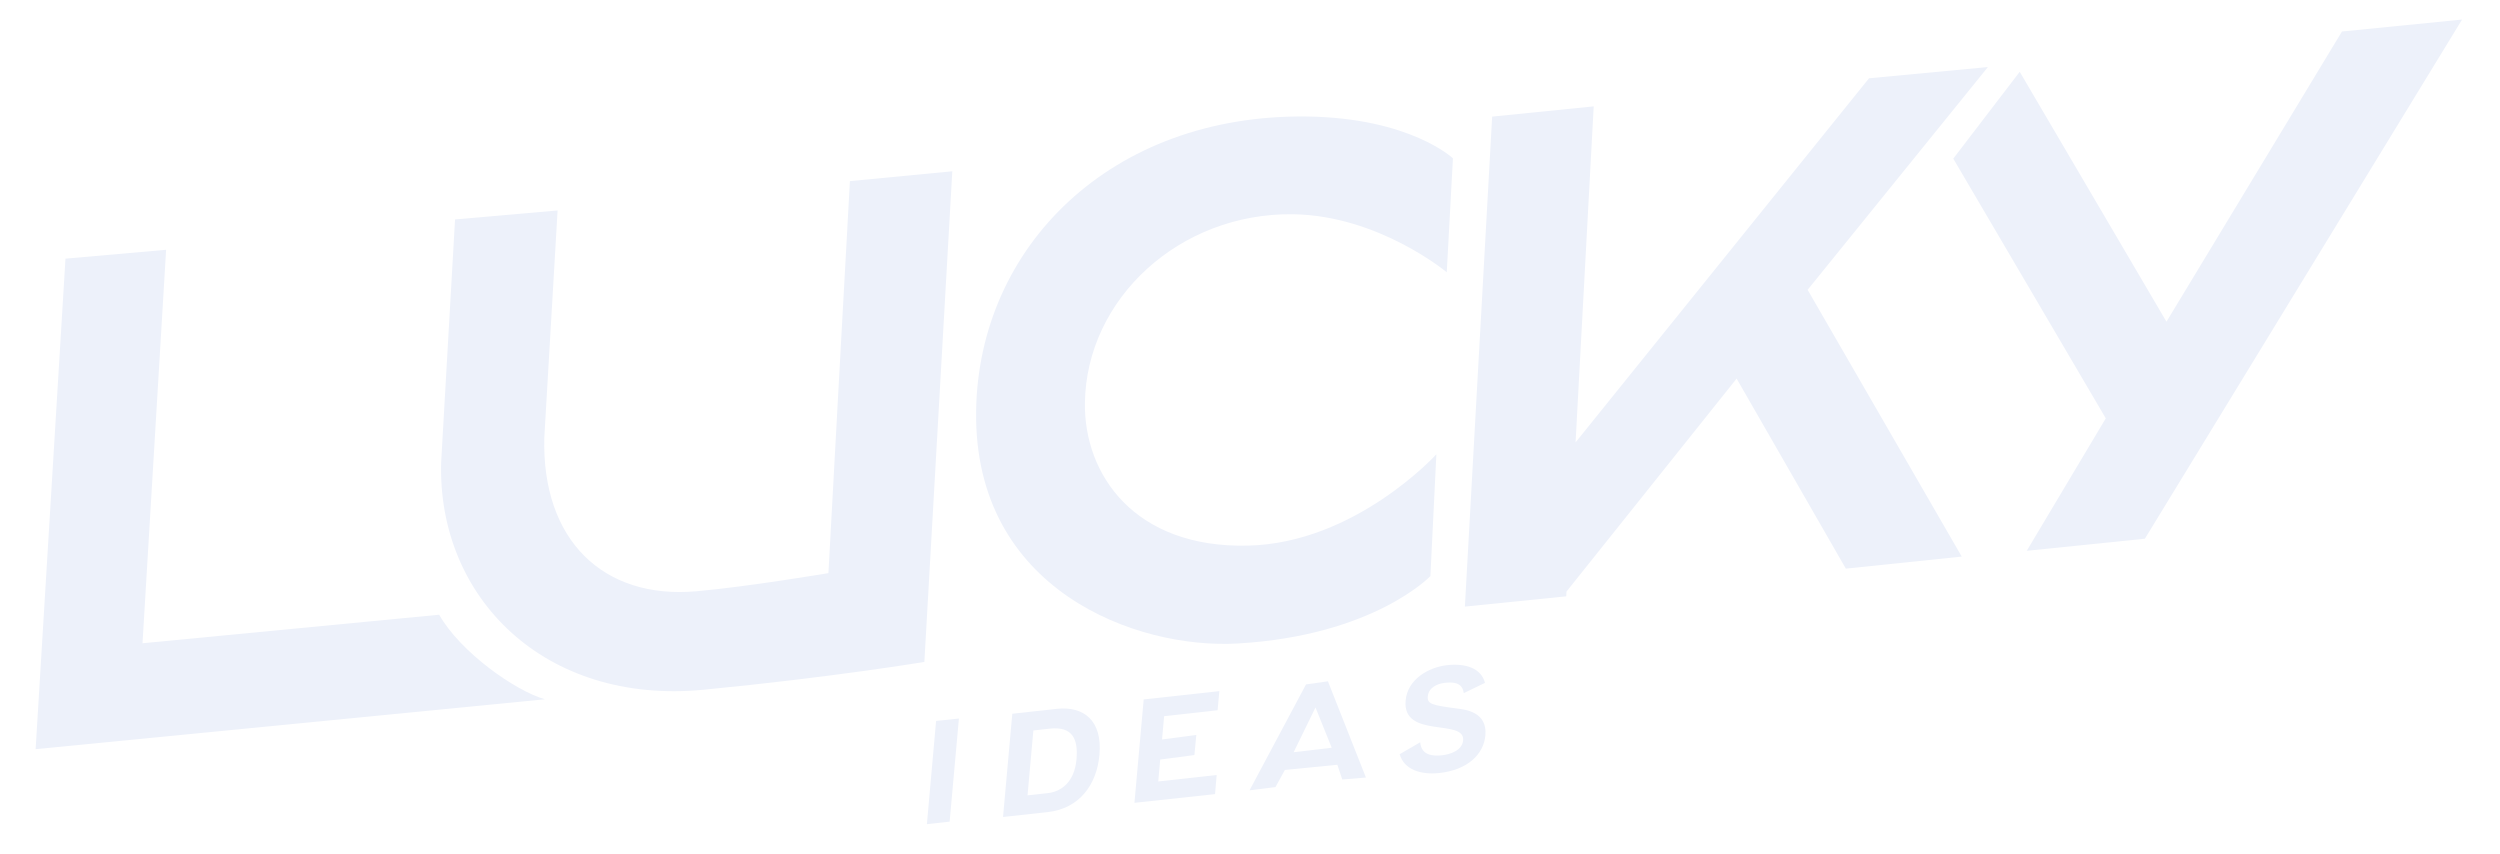
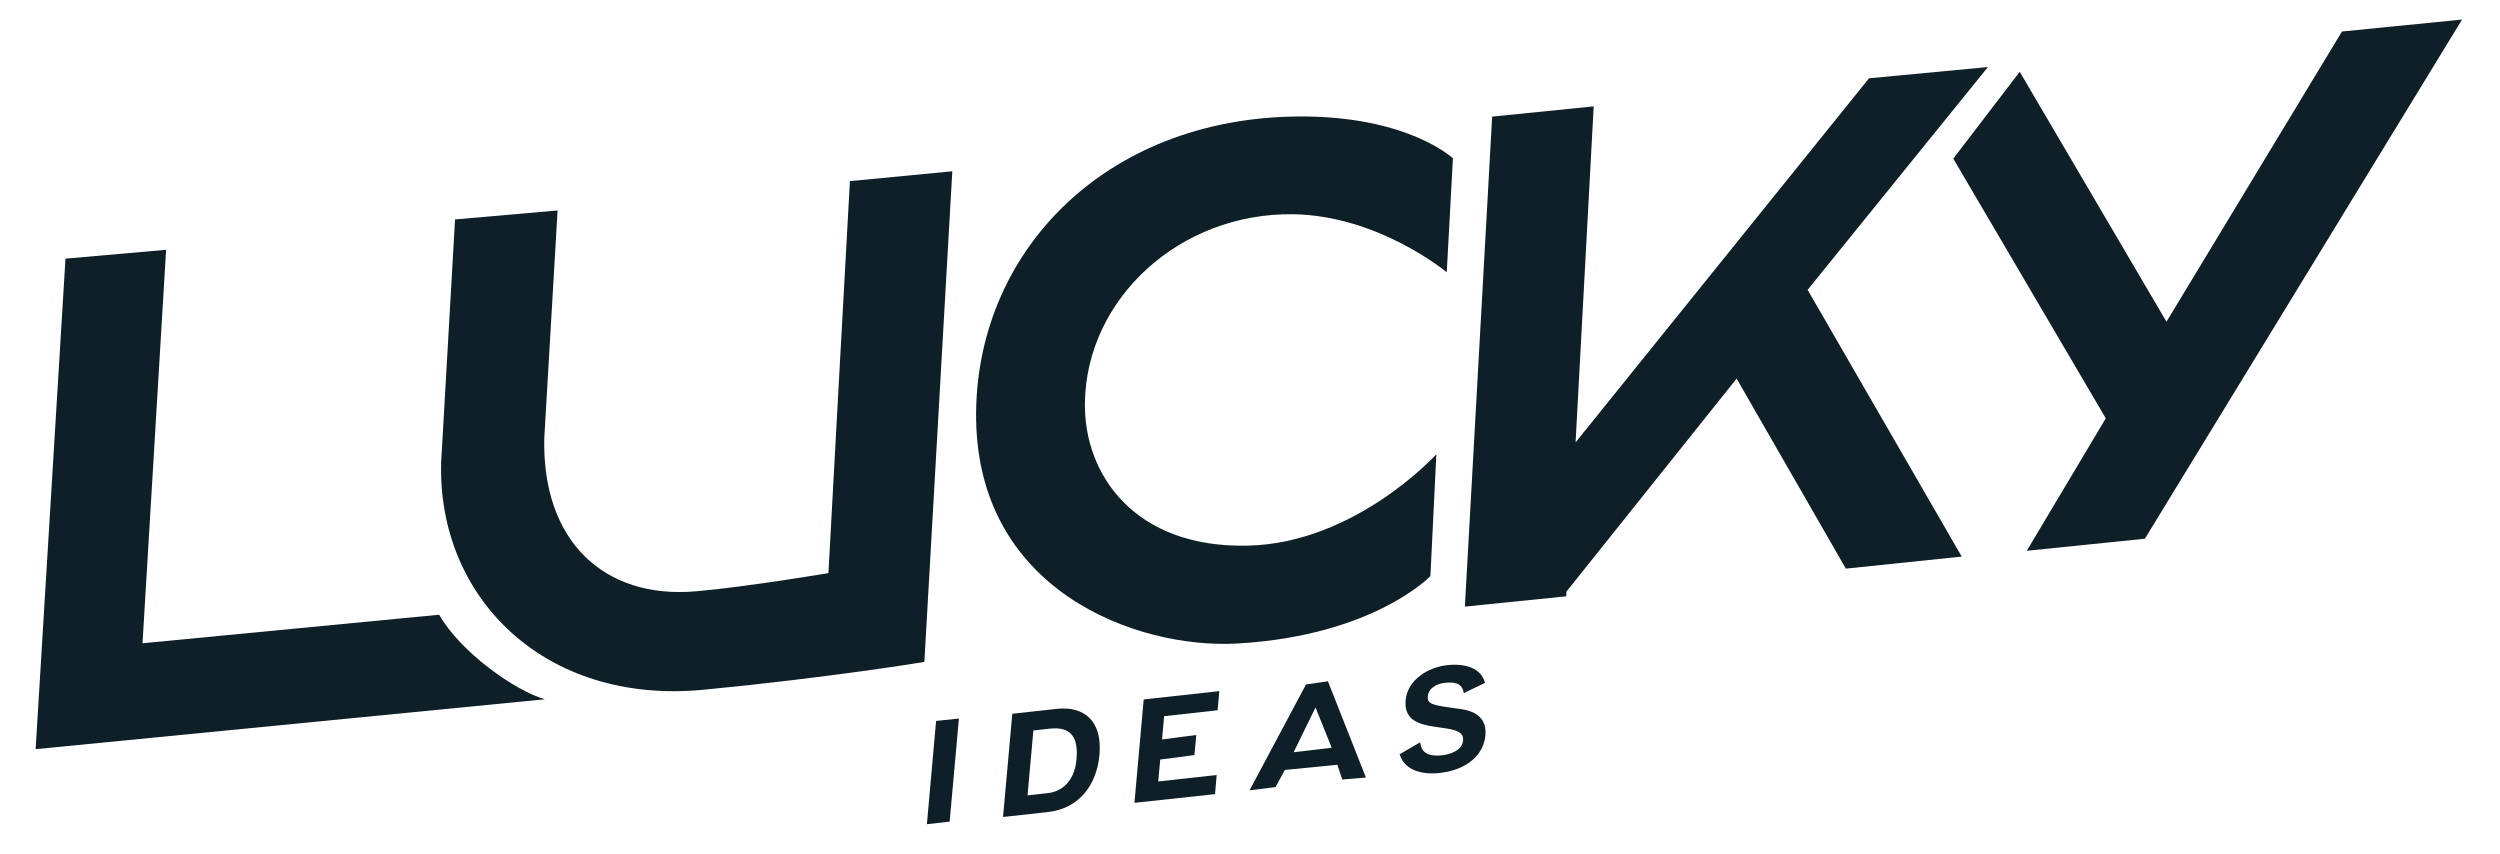
- <svg xmlns="http://www.w3.org/2000/svg" version="1.1" x="0px" y="0px" width="253.292px" height="86.501px" viewBox="0 0 253.292 86.501" style="enable-background:new 0 0 253.292 86.501;" xml:space="preserve">
-   <style type="text/css">
- 	.st0{fill:#EDF1FA;}
- </style>
+ <svg xmlns="http://www.w3.org/2000/svg" version="1.1" id="Layer_1" x="0px" y="0px" width="253.292px" height="86.5px" viewBox="0 0 253.292 86.5" enable-background="new 0 0 253.292 86.5" xml:space="preserve">
  <g id="RULES">
</g>
-   <g id="Layer_1">
+   <g id="Layer_1_1_">
    <g>
      <g>
-         <path class="st0" d="M94.842,73.042l2.312-0.242l-0.939,10.445l-2.305,0.257L94.842,73.042z" />
-         <path class="st0" d="M102.563,72.315l4.532-0.5c2.719-0.281,4.605,1.195,4.299,4.656c-0.27,3.032-2.037,5.449-5.231,5.806     l-4.539,0.497L102.563,72.315z M104.106,80.583l2.063-0.228c1.332-0.144,2.689-1.11,2.896-3.4     c0.192-2.12-0.434-3.386-2.718-3.129l-1.65,0.183L104.106,80.583z" />
-         <path class="st0" d="M117.549,76.955l-0.199,2.22l5.919-0.655l-0.164,1.938l-8.167,0.881l0.938-10.476l7.664-0.841l-0.177,1.937     l-5.416,0.601l-0.213,2.359l3.472-0.456l-0.192,2.036L117.549,76.955z" />
-         <path class="st0" d="M126.6,80.073l5.721-10.729l2.22-0.317l3.85,9.75l-2.398,0.199l-0.498-1.494l-5.316,0.527l-0.952,1.735     L126.6,80.073z M133.282,71.676l-2.214,4.537l3.857-0.454L133.282,71.676z" />
-         <path class="st0" d="M143.891,75.206c0.114,1.363,1.332,1.406,2.179,1.32c0.818-0.084,2.079-0.467,2.17-1.524     c0.192-2.233-6.175-0.113-5.827-4.025c0.186-2.148,2.312-3.373,4.206-3.586c1.813-0.197,3.442,0.27,3.835,1.795l-2.149,1.038     c-0.157-1.181-1.225-1.11-1.951-1.038c-0.731,0.084-1.614,0.482-1.694,1.363c-0.07,0.785,0.414,0.898,2.99,1.24     c0.769,0.099,3.059,0.327,2.845,2.704c-0.163,1.921-1.793,3.515-4.667,3.827c-1.893,0.198-3.565-0.342-4.02-1.906L143.891,75.206     z" />
+         <path fill="#0E1F27" d="M94.842,73.042l2.312-0.242l-0.939,10.445l-2.305,0.258L94.842,73.042z" />
+         <path fill="#0E1F27" d="M102.563,72.315l4.532-0.5c2.719-0.281,4.605,1.195,4.299,4.656c-0.27,3.031-2.037,5.449-5.231,5.806     l-4.539,0.497L102.563,72.315z M104.106,80.583l2.063-0.228c1.332-0.144,2.689-1.11,2.896-3.399     c0.192-2.121-0.434-3.387-2.718-3.129l-1.65,0.182L104.106,80.583z" />
+         <path fill="#0E1F27" d="M117.549,76.956l-0.199,2.219l5.919-0.654l-0.164,1.938l-8.167,0.881l0.938-10.475l7.664-0.842     l-0.177,1.938l-5.416,0.601l-0.213,2.358l3.472-0.455l-0.192,2.035L117.549,76.956z" />
+         <path fill="#0E1F27" d="M126.6,80.073l5.721-10.729l2.22-0.317l3.851,9.75l-2.397,0.199l-0.498-1.494l-5.316,0.526l-0.952,1.736     L126.6,80.073z M133.283,71.676l-2.215,4.537l3.857-0.455L133.283,71.676z" />
+         <path fill="#0E1F27" d="M143.891,75.206c0.114,1.363,1.332,1.406,2.179,1.32c0.818-0.084,2.079-0.467,2.17-1.523     c0.192-2.233-6.175-0.113-5.826-4.025c0.186-2.148,2.312-3.373,4.205-3.586c1.813-0.197,3.442,0.27,3.836,1.795l-2.149,1.038     c-0.157-1.181-1.226-1.11-1.951-1.038c-0.731,0.084-1.614,0.482-1.694,1.363c-0.07,0.785,0.414,0.898,2.99,1.24     c0.77,0.099,3.059,0.326,2.846,2.703c-0.164,1.922-1.793,3.516-4.668,3.827c-1.893,0.198-3.564-0.342-4.02-1.905L143.891,75.206z     " />
      </g>
      <g>
-         <polygon class="st0" points="201.409,6.793 189.363,7.932 159.632,44.821 161.469,10.777 151.18,11.815 148.418,61.458      158.686,60.418 158.713,59.934 175.949,38.358 187.015,57.612 198.756,56.391 183.143,29.364    " />
-         <polygon class="st0" points="237.281,3.192 219.499,32.594 204.632,7.274 197.9,16.071 213.351,42.385 205.345,55.805      217.312,54.581 249.449,1.981    " />
-         <path class="st0" d="M83.933,58.066c0,0-8.19,1.384-13.371,1.839c-9.442,0.84-15.691-5.18-15.414-15.582l1.346-23l-10.39,0.909     l-1.408,24.606c-0.385,13.706,10.467,24.594,26.585,23.045c13.092-1.268,22.373-2.82,22.373-2.82l2.83-49.709L86.111,18.35     C86.111,18.35,84.032,56.049,83.933,58.066z" />
-         <path class="st0" d="M44.496,62.282l-30.057,2.891l2.391-39.865L6.634,26.206L3.61,75.902l51.596-5.053     C52.217,69.997,46.66,66.096,44.496,62.282z" />
-         <path class="st0" d="M98.897,41.647c-0.249,18.174,16.28,24.137,26.48,23.551c13.804-0.794,19.546-6.83,19.546-6.83l0.605-12.34     c0,0-8.191,9.008-19.092,9.253c-11.514,0.271-16.623-7.231-16.516-14.462c0.141-10.56,9.599-19.269,21.091-19.113     c8.689,0.131,15.57,5.881,15.57,5.881l0.625-11.545c0,0-4.303-4.083-14.75-4.238C112.525,11.534,99.133,25.038,98.897,41.647z" />
+         <polygon fill="#0E1F27" points="201.41,6.793 189.363,7.932 159.632,44.821 161.468,10.777 151.18,11.815 148.417,61.458      158.686,60.418 158.712,59.934 175.949,38.358 187.015,57.612 198.755,56.391 183.143,29.364    " />
+         <polygon fill="#0E1F27" points="237.281,3.192 219.5,32.594 204.632,7.274 197.9,16.071 213.351,42.385 205.345,55.805      217.312,54.581 249.449,1.981    " />
+         <path fill="#0E1F27" d="M83.933,58.066c0,0-8.19,1.384-13.371,1.839c-9.442,0.84-15.691-5.18-15.414-15.582l1.346-23     l-10.39,0.909l-1.408,24.606c-0.385,13.705,10.467,24.594,26.585,23.045c13.092-1.268,22.373-2.82,22.373-2.82l2.83-49.709     L86.111,18.35C86.111,18.35,84.032,56.049,83.933,58.066z" />
+         <path fill="#0E1F27" d="M44.496,62.282l-30.057,2.891l2.391-39.864L6.634,26.206L3.61,75.902l51.596-5.053     C52.217,69.997,46.66,66.096,44.496,62.282z" />
+         <path fill="#0E1F27" d="M98.897,41.647c-0.249,18.174,16.28,24.137,26.48,23.551c13.804-0.794,19.546-6.83,19.546-6.83     l0.604-12.34c0,0-8.19,9.008-19.092,9.254c-11.514,0.27-16.623-7.232-16.516-14.463c0.141-10.56,9.599-19.269,21.091-19.113     c8.689,0.131,15.57,5.881,15.57,5.881l0.625-11.545c0,0-4.304-4.083-14.75-4.238C112.525,11.534,99.133,25.038,98.897,41.647z" />
      </g>
    </g>
  </g>
</svg>
